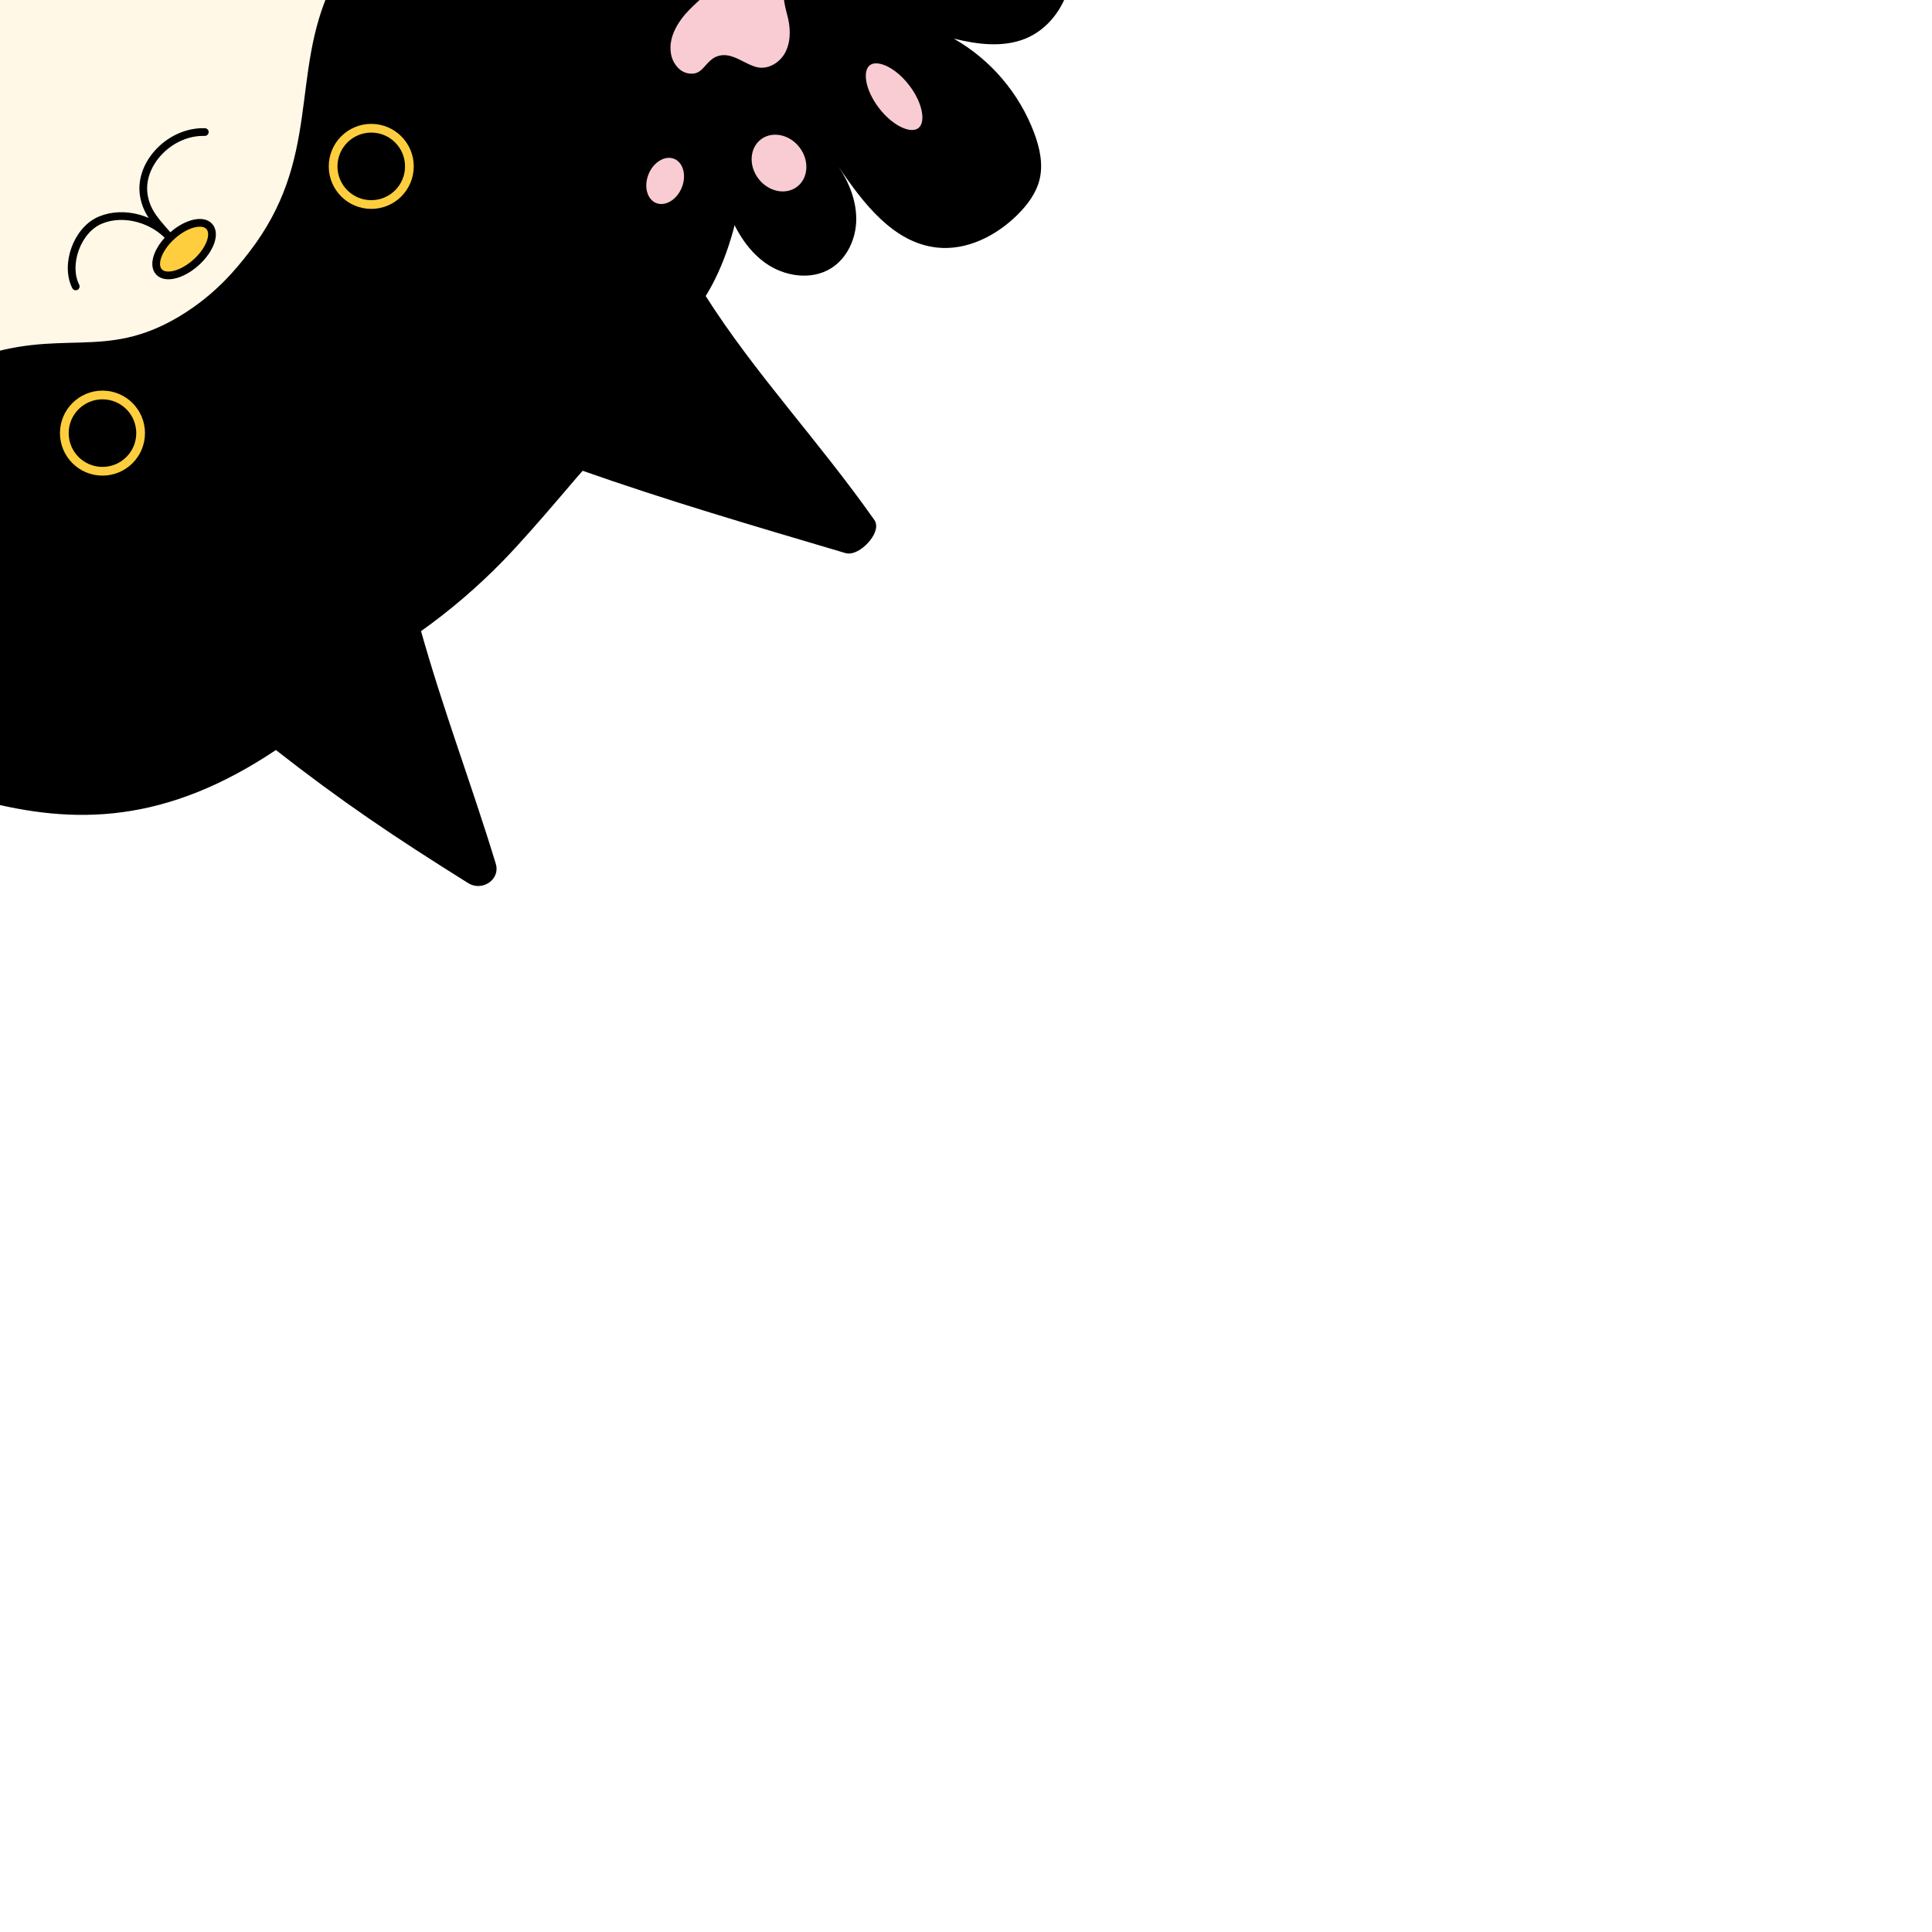
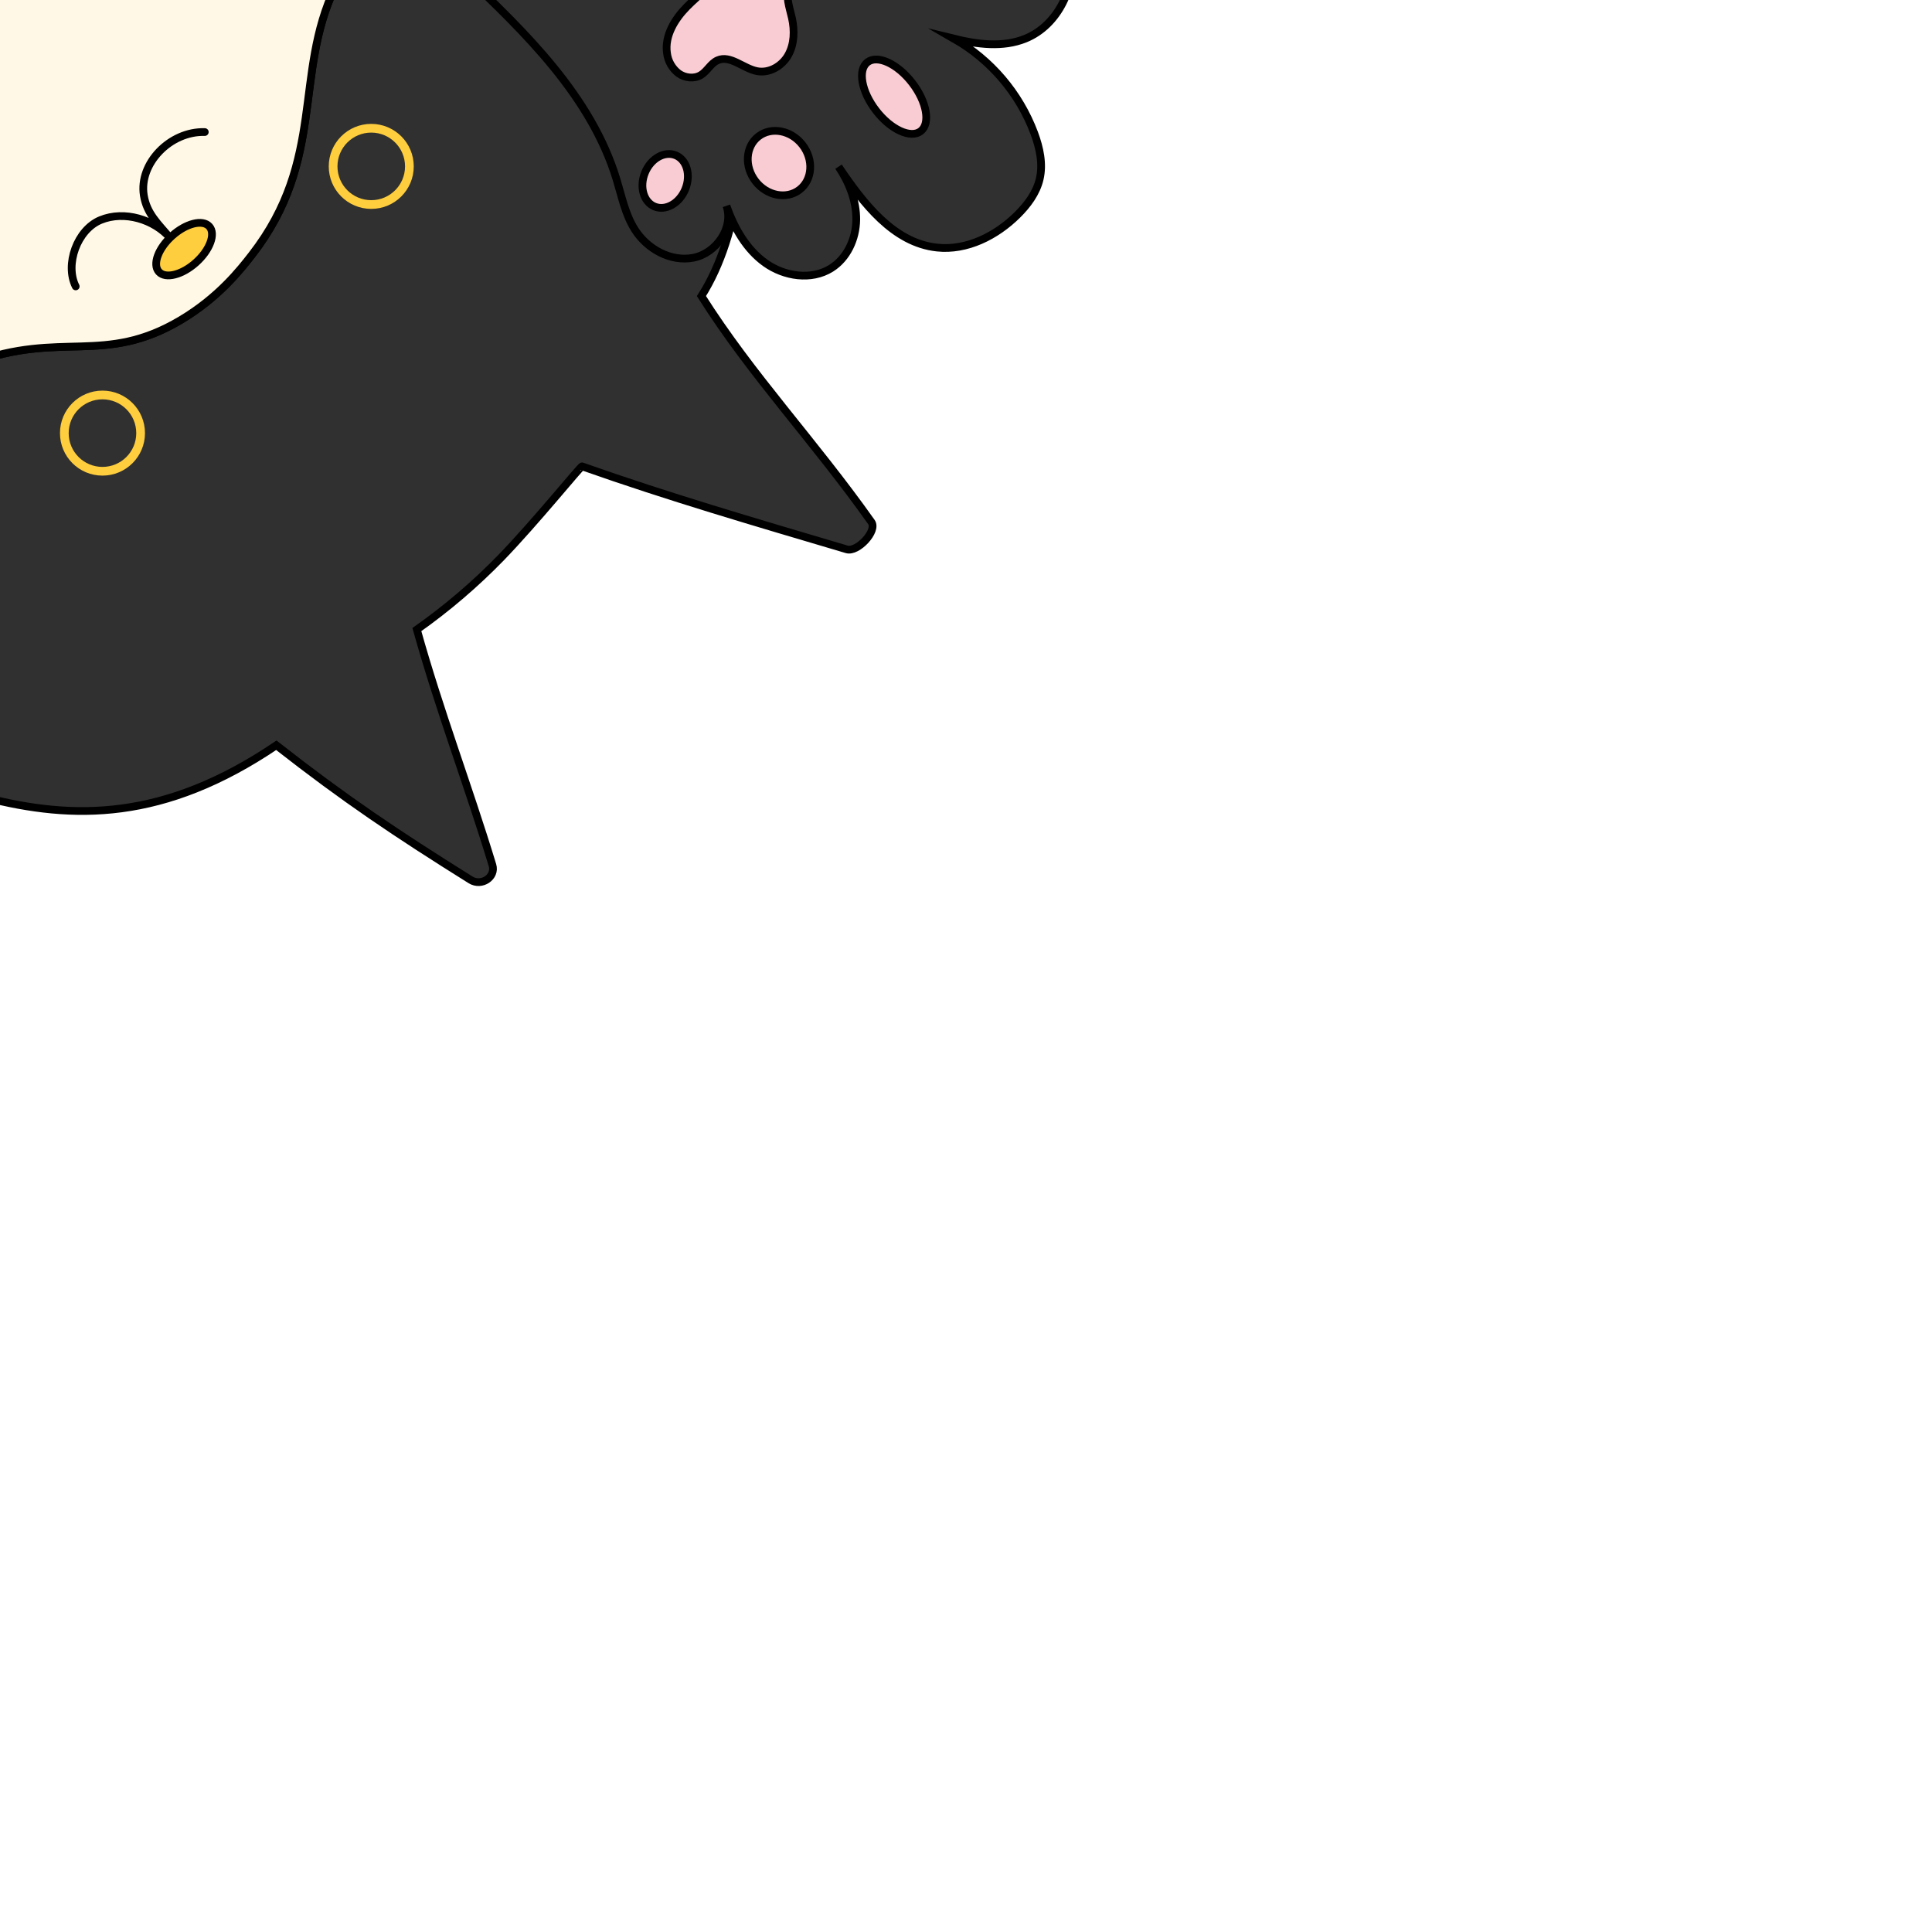
<svg xmlns="http://www.w3.org/2000/svg" id="图层_1" data-name="图层 1" viewBox="0 0 1000 1000">
  <defs>
    <style>
-       .cls-1 {
-         fill: #fff8e6;
+       .cls-1,
+       .cls-6 {
+         fill: #303030;
      }
-       .cls-2 {
-         fill: none;
-       }
+       .cls-1,
      .cls-2,
      .cls-3,
-       .cls-5 {
+       .cls-4,
+       .cls-7 {
        stroke: #000;
        stroke-miterlimit: 10;
        stroke-width: 4px;
      }
-       .cls-2,
+       .cls-2 {
+         fill: #fff8e6;
+       }
      .cls-3 {
-         stroke-linecap: round;
+         fill: none;
      }
      .cls-3,
      .cls-4 {
+         stroke-linecap: round;
+       }
+       .cls-4,
+       .cls-5 {
        fill: #ffce3e;
      }
-       .cls-5 {
+       .cls-7 {
        fill: #f9ccd3;
      }
    </style>
  </defs>
-   <path d="M-7.79,412.75c-28.87-7.44-83.1-47.72-101.55-69.69-2.43-2.88-4.79-5.81-7-8.78-.48-15.77,3-52.53,19.41-82.39,25.75-46.95,75-61.07,83-64C31.61,171,53.89,189.24,93.57,165.65c19.47-11.58,30.76-25.88,36.89-33.8,38.23-49.35,21.44-93.33,43-138.43,12.05-25.28,45-60.46,114.87-83l.1-.16a209,209,0,0,1,44.3,39.22c20.67,24.34,39.25,52.73,47.06,82.92,9.44,36.51,3.54,89-16.73,120.85,26,41.15,58.2,74.85,88,117,3.2,4.53-7.19,15.75-12.79,14.09-49-14.53-91.62-26.95-137-42.95-.64-.23-24,28.72-41.9,47.22a309.12,309.12,0,0,1-43.6,37.25c11.94,42.63,26.51,80.48,39.12,121.93,1.87,6.15-5.62,11.19-11.32,7.63-38.61-24.15-65-41.85-100.54-69.67C84.8,425.12,37.94,424.53-7.79,412.75Z" />
-   <path class="cls-1" d="M-116.39,334.28c-29.79-38.95-45.58-84.73-32.8-131.59,13.77-50.42,44.9-101.57,81.93-140.9C-.89-8.69,70.43-72,130.64-99.38c46.93-21.32,87.05-18.76,119.53-8.74a153.76,153.76,0,0,1,38.22,18.37l-.1.16C218.45-67,185.47-31.86,173.42-6.58c-21.52,45.1-4.73,89.08-43,138.43-6.13,7.92-17.42,22.22-36.89,33.8C53.89,189.24,31.61,171-14,187.86c-8,3-57.23,17.08-83,64C-113.36,281.75-116.87,318.51-116.39,334.28Z" />
-   <path class="cls-2" d="M-116.39,334.28c2.26,3,4.62,5.9,7,8.78,18.45,22,72.68,62.25,101.55,69.69,45.73,11.78,92.59,12.37,150.72-27,35.58,27.82,61.93,45.52,100.54,69.67,5.7,3.56,13.19-1.48,11.32-7.63-12.61-41.45-27.18-79.3-39.12-121.93a309.12,309.12,0,0,0,43.6-37.25c17.9-18.5,41.26-47.45,41.9-47.22,45.39,16,88,28.42,137,42.95,5.6,1.66,16-9.56,12.79-14.09-29.75-42.16-62-75.86-88-117,20.27-31.82,26.17-84.34,16.73-120.85-7.81-30.19-26.39-58.58-47.06-82.92a209,209,0,0,0-44.3-39.22,153.76,153.76,0,0,0-38.22-18.37c-32.48-10-72.6-12.58-119.53,8.74C70.43-72-.89-8.69-67.26,61.79c-37,39.33-68.16,90.48-81.93,140.9C-162,249.55-146.18,295.33-116.39,334.28Z" />
-   <path class="cls-2" d="M-116.38,334.55a2.35,2.35,0,0,1,0-.27c-.48-15.77,3-52.53,19.41-82.39,25.75-46.95,75-61.07,83-64C31.61,171,53.89,189.24,93.57,165.65c19.47-11.58,30.76-25.88,36.89-33.8,38.23-49.35,21.44-93.33,43-138.43,12.05-25.28,45-60.46,114.87-83" />
-   <path class="cls-2" d="M106,68.35c-18-.53-34.21,16.36-31.56,32.77,1.54,9.5,7.29,14.53,13.66,22.08-8.35-9.63-23.71-14.36-36-9.33s-18.57,23.18-12.91,34.37" />
-   <ellipse class="cls-3" cx="95.28" cy="128.96" rx="17.55" ry="9.27" transform="translate(-61.79 96.76) rotate(-41.96)" />
-   <circle class="cls-4" cx="53.04" cy="224.18" r="22" />
-   <circle cx="53.04" cy="224.18" r="17.49" />
-   <circle class="cls-4" cx="192.16" cy="86.12" r="22" />
-   <circle cx="192.16" cy="86.12" r="17.49" />
-   <path d="M405.79-85.54c19.33,7.79,41,4.79,61.89,4.89,18.64.08,37.69,2.92,54.09,11.79S551.61-44.37,554.53-26s-6.54,39-23.83,46c-11.62,4.71-24.82,3-37,0a94.69,94.69,0,0,1,41.61,48.86c2.84,7.63,4.69,16,2.81,23.88-1.7,7.15-6.29,13.29-11.51,18.46-11,10.9-26.2,18.59-41.58,16.94-22.63-2.42-38.26-23-51-41.87,5.46,8.16,9.28,17.7,9.16,27.51s-4.68,19.84-13,25.06c-10.26,6.43-24.28,4.28-34.11-2.78S380,117.94,376,106.54c3.9,11.37-5.28,24.53-17.06,26.86s-24.13-4.58-30.48-14.78c-4.86-7.79-6.67-17-9.35-25.81C306,49.85,272.11,17,239.5-13.91Q287.06-74,330.9-136.85C353.92-116.2,378.83-96.41,405.79-85.54Z" />
-   <path class="cls-5" d="M392.35-32.74c7.07-5.7,18.88-4.12,24.48,3.29a10.84,10.84,0,0,1,2.5,7.3c-.58,6.25-8.18,9.16-10.7,14.86-2.29,5.15.05,11.12,1.29,16.68,1.42,6.43,1.24,13.44-1.93,19.11s-9.76,9.58-16.19,8.32c-7.1-1.39-13.82-8.51-20.37-5.61-3.53,1.55-5.33,5.58-8.61,7.6-3.46,2.13-8.22,1.6-11.59-.81a15.59,15.59,0,0,1-6-10.51c-1.28-9,4-17.61,10.3-24s13.79-11.77,18.8-19.25c2.58-3.85,4.45-8.2,7.38-11.79S389.1-34,392.35-32.74Z" />
-   <ellipse class="cls-5" cx="462.8" cy="50.07" rx="11.79" ry="22.55" transform="translate(65.9 293.3) rotate(-37.68)" />
-   <ellipse class="cls-5" cx="403.22" cy="84.43" rx="15.37" ry="17.42" transform="translate(32.48 264.05) rotate(-37.68)" />
-   <ellipse class="cls-5" cx="344.3" cy="93.66" rx="14.35" ry="11.27" transform="translate(126.88 376.58) rotate(-67.68)" />
+   <path class="cls-1" d="M-7.79,412.75c-28.87-7.44-83.1-47.72-101.55-69.69-2.43-2.88-4.79-5.81-7-8.78-.48-15.77,3-52.53,19.41-82.39,25.75-46.95,75-61.07,83-64C31.61,171,53.89,189.24,93.57,165.65c19.47-11.58,30.76-25.88,36.89-33.8,38.23-49.35,21.44-93.33,43-138.43,12.05-25.28,45-60.46,114.87-83l.1-.16a209,209,0,0,1,44.3,39.22c20.67,24.34,39.25,52.73,47.06,82.92,9.44,36.51,3.54,89-16.73,120.85,26,41.15,58.2,74.85,88,117,3.2,4.53-7.19,15.75-12.79,14.09-49-14.53-91.62-26.95-137-42.95-.64-.23-24,28.72-41.9,47.22a309.12,309.12,0,0,1-43.6,37.25c11.94,42.63,26.51,80.48,39.12,121.93,1.87,6.15-5.62,11.19-11.32,7.63-38.61-24.15-65-41.85-100.54-69.67C84.8,425.12,37.94,424.53-7.79,412.75Z" />
+   <path class="cls-2" d="M-116.39,334.28c-29.79-38.95-45.58-84.73-32.8-131.59,13.77-50.42,44.9-101.57,81.93-140.9C-.89-8.69,70.43-72,130.64-99.38c46.93-21.32,87.05-18.76,119.53-8.74a153.76,153.76,0,0,1,38.22,18.37l-.1.16C218.45-67,185.47-31.86,173.42-6.58c-21.52,45.1-4.73,89.08-43,138.43-6.13,7.92-17.42,22.22-36.89,33.8C53.89,189.24,31.61,171-14,187.86c-8,3-57.23,17.08-83,64C-113.36,281.75-116.87,318.51-116.39,334.28Z" />
+   <path class="cls-3" d="M106,68.35c-18-.53-34.21,16.36-31.56,32.77,1.54,9.5,7.29,14.53,13.66,22.08-8.35-9.63-23.71-14.36-36-9.33s-18.57,23.18-12.91,34.37" />
+   <ellipse class="cls-4" cx="95.28" cy="128.96" rx="17.55" ry="9.27" transform="translate(-61.79 96.76) rotate(-41.96)" />
+   <circle class="cls-5" cx="53.04" cy="224.18" r="22" />
+   <circle class="cls-6" cx="53.04" cy="224.18" r="17.49" />
+   <circle class="cls-5" cx="192.16" cy="86.12" r="22" />
+   <circle class="cls-6" cx="192.16" cy="86.12" r="17.49" />
+   <path class="cls-1" d="M405.79-85.54c19.33,7.79,41,4.79,61.89,4.89,18.64.08,37.69,2.92,54.09,11.79S551.61-44.37,554.53-26s-6.54,39-23.83,46c-11.62,4.71-24.82,3-37,0a94.69,94.69,0,0,1,41.61,48.86c2.84,7.63,4.69,16,2.81,23.88-1.7,7.15-6.29,13.29-11.51,18.46-11,10.9-26.2,18.59-41.58,16.94-22.63-2.42-38.26-23-51-41.87,5.46,8.16,9.28,17.7,9.16,27.51s-4.68,19.84-13,25.06c-10.26,6.43-24.28,4.28-34.11-2.78S380,117.94,376,106.54c3.9,11.37-5.28,24.53-17.06,26.86s-24.13-4.58-30.48-14.78c-4.86-7.79-6.67-17-9.35-25.81C306,49.85,272.11,17,239.5-13.91Q287.06-74,330.9-136.85C353.92-116.2,378.83-96.41,405.79-85.54Z" />
+   <path class="cls-7" d="M392.35-32.74c7.07-5.7,18.88-4.12,24.48,3.29a10.84,10.84,0,0,1,2.5,7.3c-.58,6.25-8.18,9.16-10.7,14.86-2.29,5.15.05,11.12,1.29,16.68,1.42,6.43,1.24,13.44-1.93,19.11s-9.76,9.58-16.19,8.32c-7.1-1.39-13.82-8.51-20.37-5.61-3.53,1.55-5.33,5.58-8.61,7.6-3.46,2.13-8.22,1.6-11.59-.81a15.59,15.59,0,0,1-6-10.51c-1.28-9,4-17.61,10.3-24s13.79-11.77,18.8-19.25c2.58-3.85,4.45-8.2,7.38-11.79S389.1-34,392.35-32.74Z" />
+   <ellipse class="cls-7" cx="462.8" cy="50.07" rx="11.79" ry="22.55" transform="translate(65.9 293.3) rotate(-37.68)" />
+   <ellipse class="cls-7" cx="403.22" cy="84.43" rx="15.37" ry="17.42" transform="translate(32.48 264.05) rotate(-37.68)" />
+   <ellipse class="cls-7" cx="344.3" cy="93.66" rx="14.35" ry="11.27" transform="translate(126.88 376.58) rotate(-67.68)" />
</svg>
